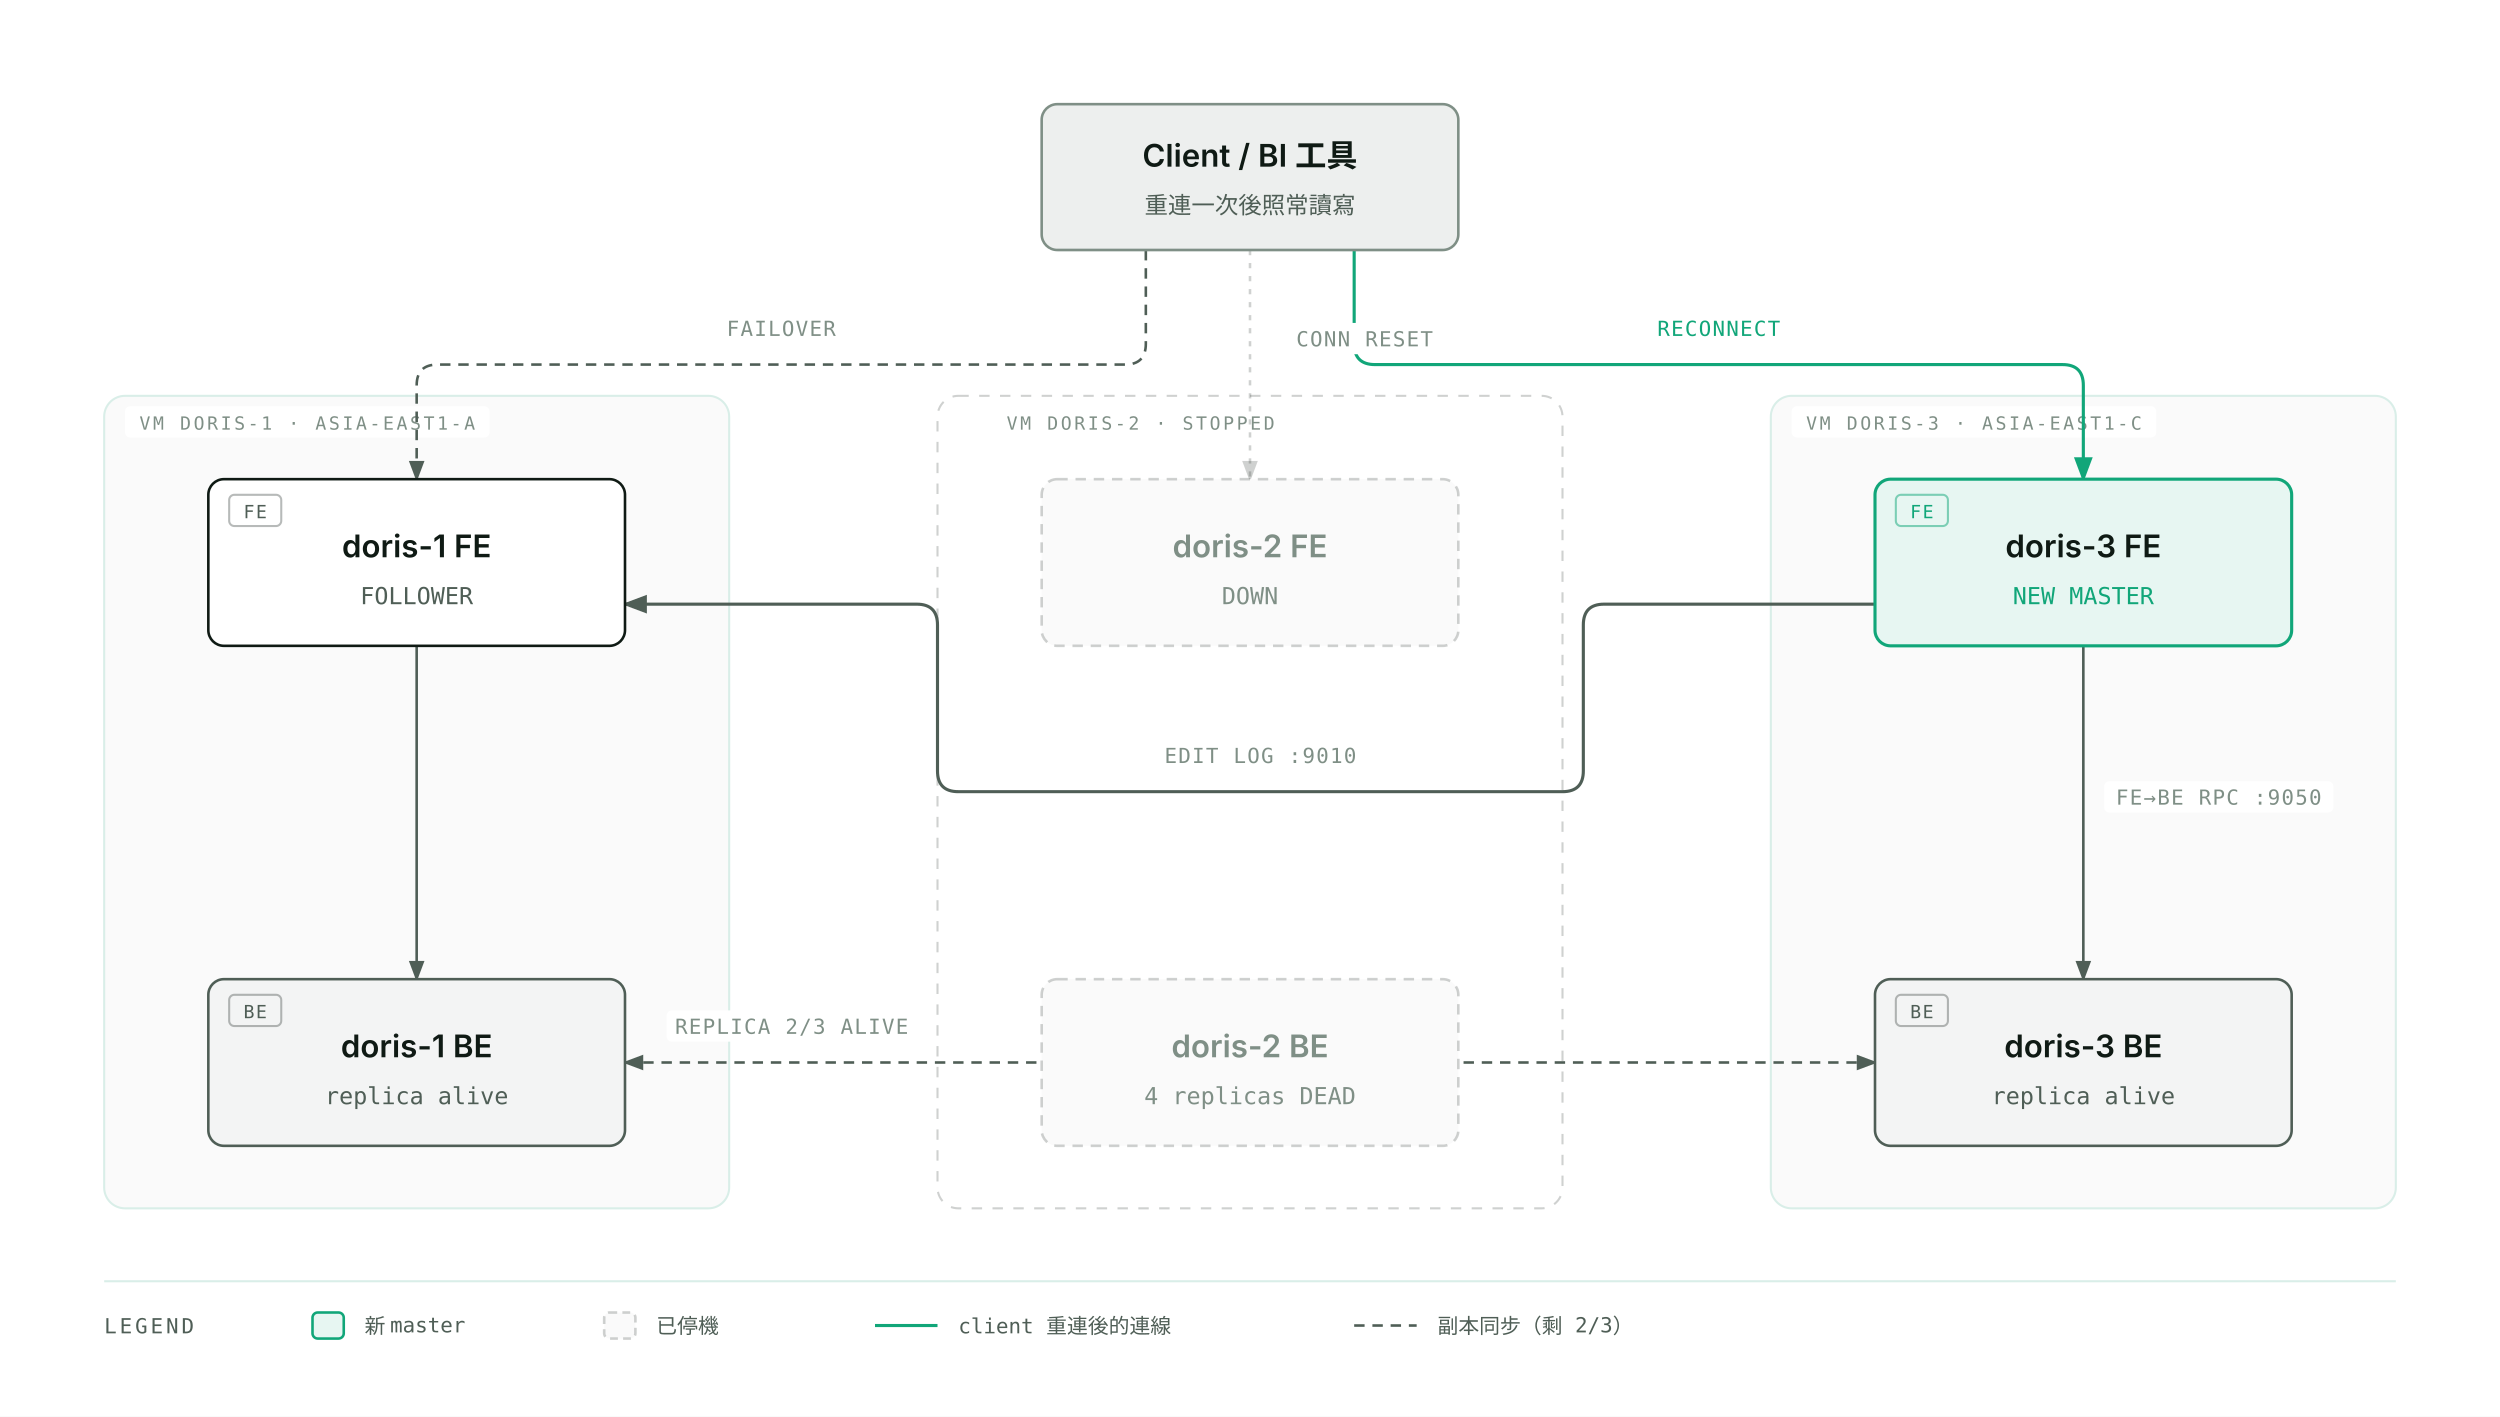
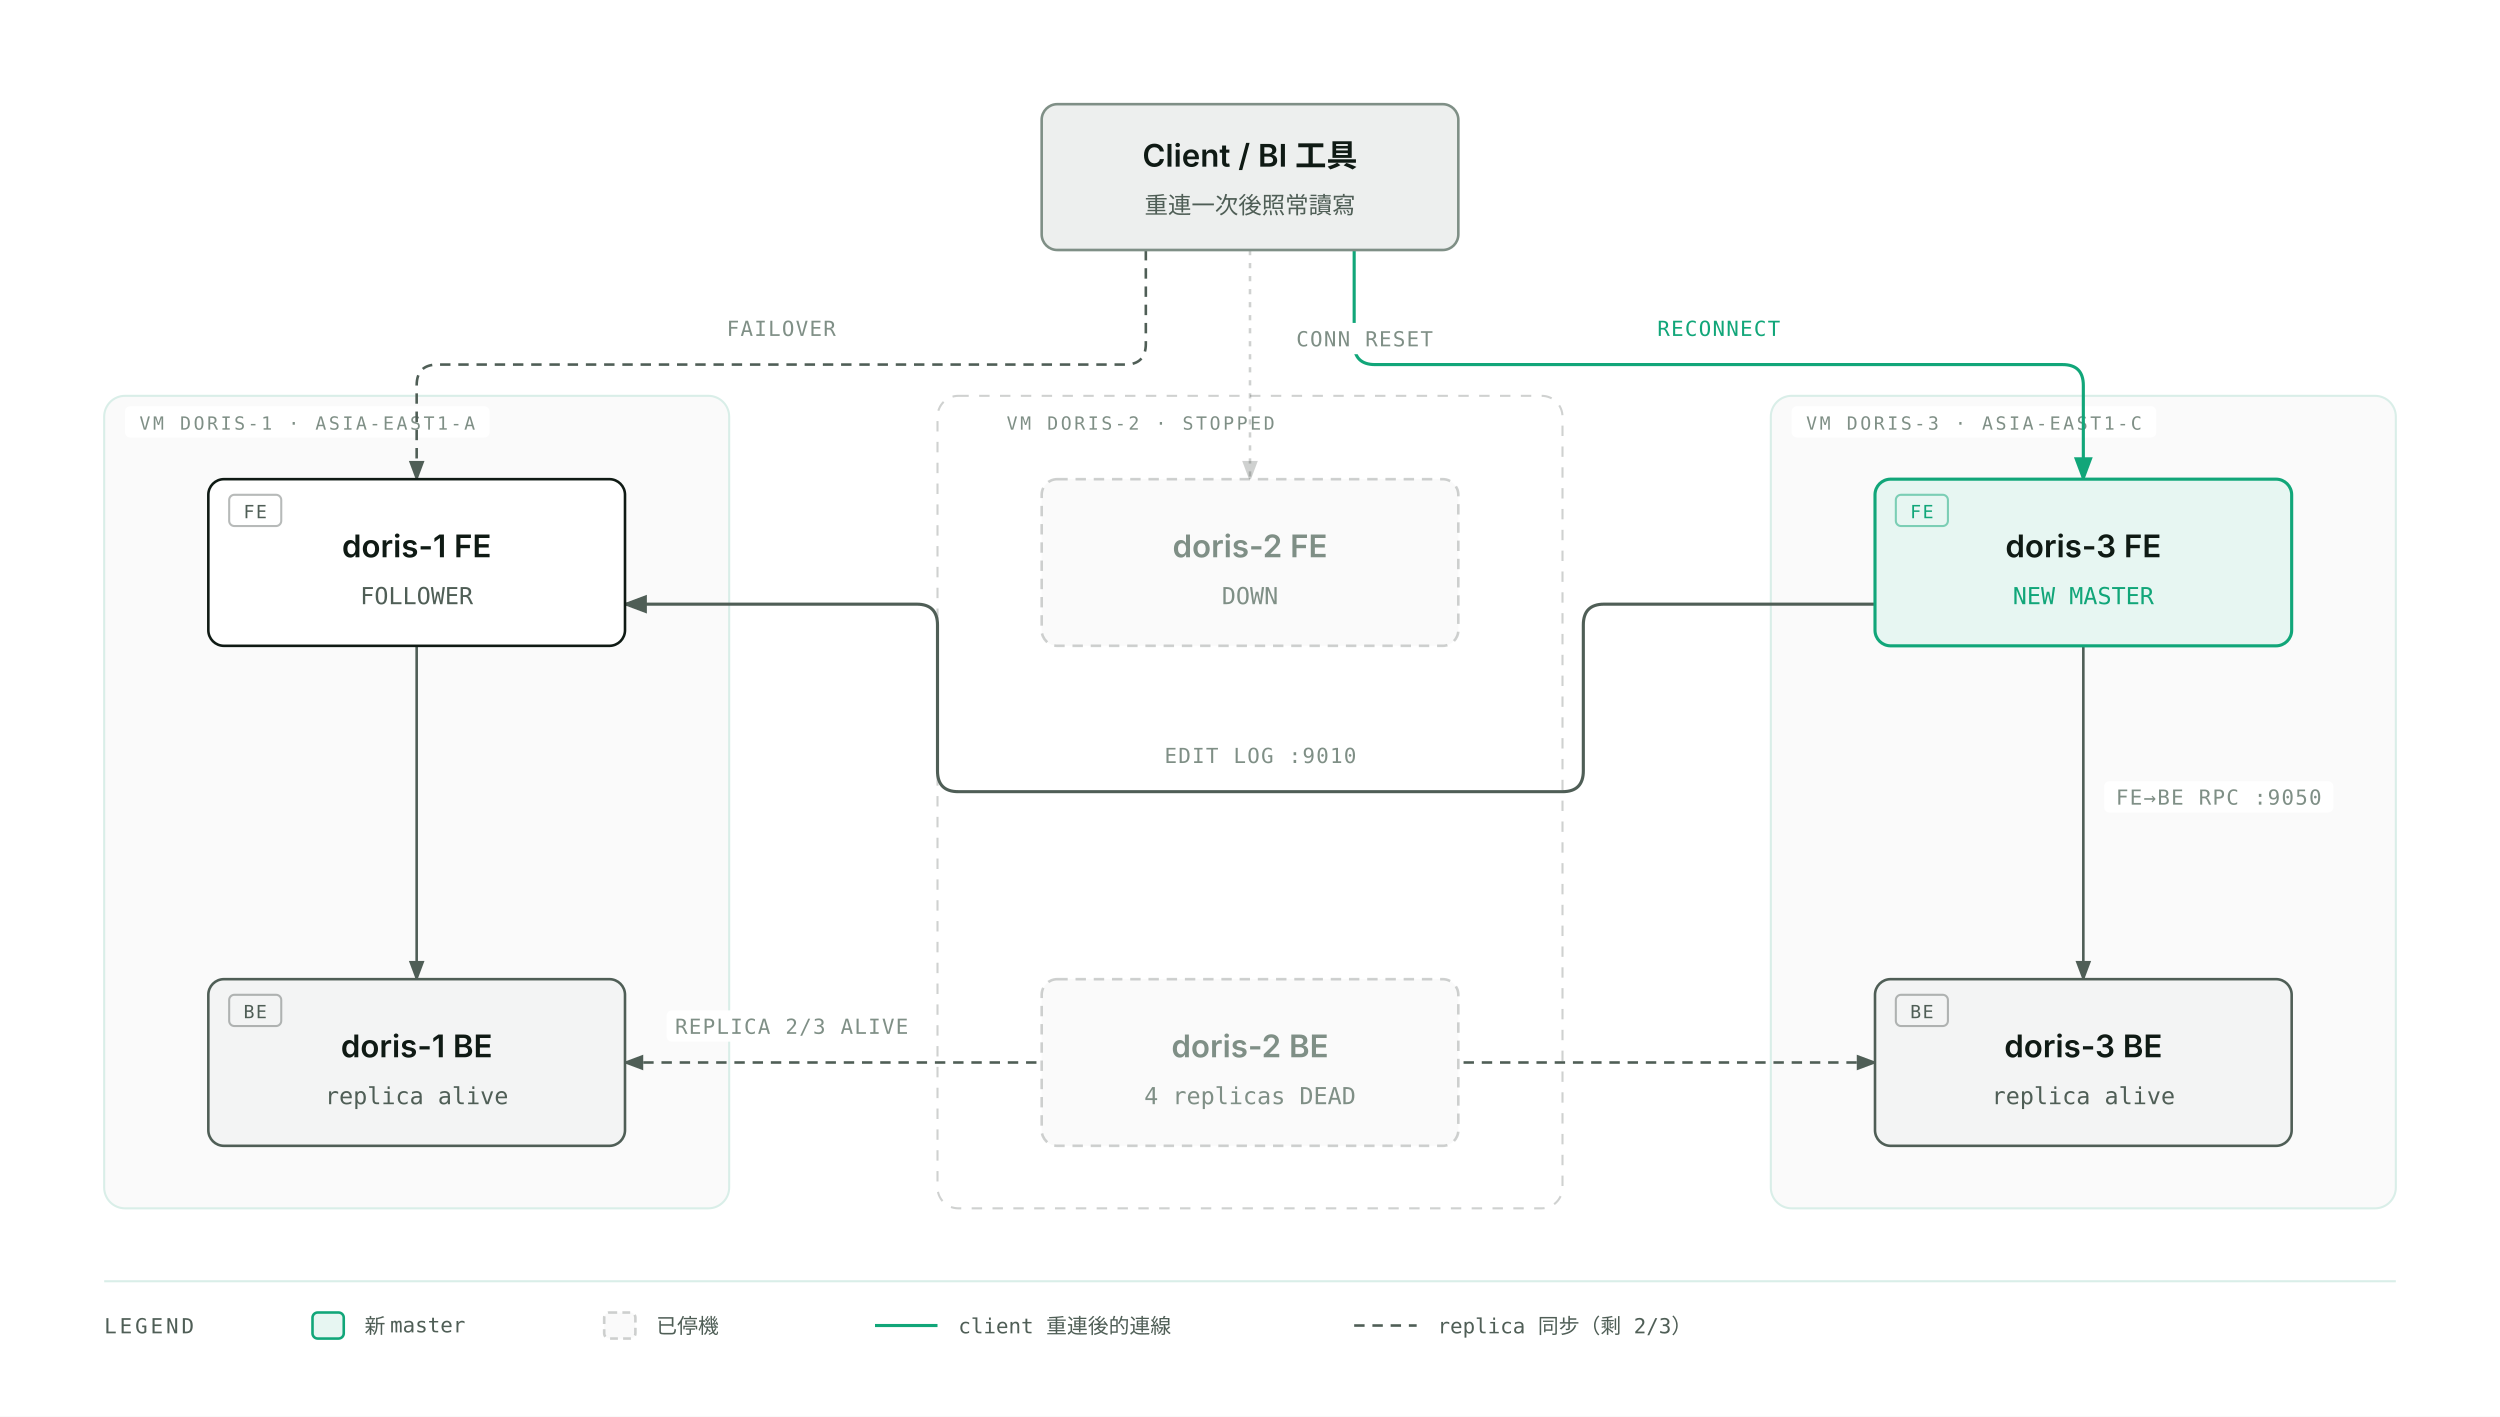
<svg xmlns="http://www.w3.org/2000/svg" viewBox="0 0 960 544" role="img" aria-labelledby="arch-down-title arch-down-desc">
  <defs>
    <marker id="ad-arrow" markerWidth="8" markerHeight="6" refX="7" refY="3" orient="auto-start-reverse">
      <polygon points="0 0, 8 3, 0 6" fill="#4f5e56" />
    </marker>
    <marker id="ad-arrow-accent" markerWidth="8" markerHeight="6" refX="7" refY="3" orient="auto">
      <polygon points="0 0, 8 3, 0 6" fill="#11a679" />
    </marker>
    <marker id="ad-arrow-soft" markerWidth="8" markerHeight="6" refX="7" refY="3" orient="auto">
      <polygon points="0 0, 8 3, 0 6" fill="rgba(15,26,20,.20)" />
    </marker>
  </defs>
  <rect width="100%" height="100%" fill="#fff" />
  <g font-family="JetBrains Mono,monospace" font-size="7" letter-spacing="0.14em">
    <rect x="40" y="152" width="240" height="312" rx="8" fill="rgba(15,26,20,.02)" stroke="#d9eee8" stroke-width="0.8" />
    <rect x="48" y="156" width="140" height="12" rx="2" fill="#fff" />
    <text x="118" y="165" fill="#7f8f86" text-anchor="middle">VM DORIS-1 · ASIA-EAST1-A</text>
    <rect x="360" y="152" width="240" height="312" rx="8" fill="none" stroke="rgba(15,26,20,.20)" stroke-width="0.8" stroke-dasharray="4,4" />
    <rect x="368" y="156" width="140" height="12" rx="2" fill="#fff" />
    <text x="438" y="165" fill="#7f8f86" text-anchor="middle">VM DORIS-2 · STOPPED</text>
    <rect x="680" y="152" width="240" height="312" rx="8" fill="rgba(15,26,20,.02)" stroke="#d9eee8" stroke-width="0.8" />
    <rect x="688" y="156" width="140" height="12" rx="2" fill="#fff" />
    <text x="758" y="165" fill="#7f8f86" text-anchor="middle">VM DORIS-3 · ASIA-EAST1-C</text>
  </g>
  <g fill="none" stroke="#4f5e56" stroke-width="1">
    <line x1="480" y1="96" x2="480" y2="184" stroke="rgba(15,26,20,.20)" stroke-dasharray="2,3" marker-end="url(#ad-arrow-soft)" />
    <path d="M440,96 V132 Q440,140 432,140 H168 Q160,140 160,148 V184" stroke-dasharray="4,3" marker-end="url(#ad-arrow)" />
    <path d="M520,96 V132 Q520,140 528,140 H792 Q800,140 800,148 V184" stroke="#11a679" stroke-width="1.2" marker-end="url(#ad-arrow-accent)" />
    <path d="M720,232 H616 Q608,232 608,240 V296 Q608,304 600,304 H368 Q360,304 360,296 V240 Q360,232 352,232 H240" stroke-width="1.2" marker-end="url(#ad-arrow)" />
    <line x1="160" y1="248" x2="160" y2="376" marker-end="url(#ad-arrow)" />
    <line x1="800" y1="248" x2="800" y2="376" marker-end="url(#ad-arrow)" />
    <line x1="240" y1="408" x2="720" y2="408" stroke-dasharray="4,3" marker-start="url(#ad-arrow)" marker-end="url(#ad-arrow)" />
  </g>
  <g font-family="JetBrains Mono,monospace" font-size="8" letter-spacing="0.06em" text-anchor="middle">
    <rect x="488" y="124" width="72" height="12" rx="2" fill="#fff" />
    <text x="524" y="133" fill="#7f8f86">CONN RESET</text>
    <rect x="276" y="120" width="48" height="12" rx="2" fill="#fff" />
    <text x="300" y="129" fill="#7f8f86">FAILOVER</text>
    <rect x="628" y="120" width="64" height="12" rx="2" fill="#fff" />
    <text x="660" y="129" fill="#11a679">RECONNECT</text>
    <rect x="444" y="284" width="80" height="12" rx="2" fill="#fff" />
    <text x="484" y="293" fill="#7f8f86">EDIT LOG :9010</text>
    <rect x="808" y="300" width="88" height="12" rx="2" fill="#fff" />
    <text x="852" y="309" fill="#7f8f86">FE→BE RPC :9050</text>
    <rect x="256" y="388" width="96" height="12" rx="2" fill="#fff" />
    <text x="304" y="397" fill="#7f8f86">REPLICA 2/3 ALIVE</text>
  </g>
  <rect x="400" y="40" width="160" height="56" rx="6" fill="#fff" />
  <rect x="400" y="40" width="160" height="56" rx="6" fill="rgba(79,94,86,.10)" stroke="#7f8f86" stroke-width="1" />
  <text x="480" y="64" fill="#0f1a14" font-size="12" font-weight="600" font-family="Inter,Noto Sans TC,sans-serif" text-anchor="middle">Client / BI 工具</text>
  <text x="480" y="82" fill="#4f5e56" font-size="9" font-family="JetBrains Mono,monospace" text-anchor="middle">重連一次後照常讀寫</text>
  <g font-family="Inter,Noto Sans TC,sans-serif" font-size="12" font-weight="600" text-anchor="middle">
    <rect x="80" y="184" width="160" height="64" rx="6" fill="#fff" />
    <rect x="80" y="184" width="160" height="64" rx="6" fill="#fff" stroke="#0f1a14" stroke-width="1" />
    <rect x="88" y="190" width="20" height="12" rx="2" fill="transparent" stroke="rgba(15,26,20,.30)" stroke-width="0.8" />
    <text x="98" y="199" fill="#4f5e56" font-size="7" font-weight="500" font-family="JetBrains Mono,monospace" letter-spacing="0.08em">FE</text>
    <text x="160" y="214" fill="#0f1a14">doris-1 FE</text>
    <text x="160" y="232" fill="#4f5e56" font-size="9" font-weight="400" font-family="JetBrains Mono,monospace">FOLLOWER</text>
    <rect x="400" y="184" width="160" height="64" rx="6" fill="#fff" />
    <rect x="400" y="184" width="160" height="64" rx="6" fill="rgba(15,26,20,.02)" stroke="rgba(15,26,20,.20)" stroke-width="1" stroke-dasharray="4,3" />
    <text x="480" y="214" fill="#7f8f86">doris-2 FE</text>
    <text x="480" y="232" fill="#7f8f86" font-size="9" font-weight="400" font-family="JetBrains Mono,monospace">DOWN</text>
    <rect x="720" y="184" width="160" height="64" rx="6" fill="#fff" />
    <rect x="720" y="184" width="160" height="64" rx="6" fill="rgba(17,166,121,.10)" stroke="#11a679" stroke-width="1.2" />
    <rect x="728" y="190" width="20" height="12" rx="2" fill="transparent" stroke="#11a679" stroke-opacity="0.5" stroke-width="0.8" />
    <text x="738" y="199" fill="#11a679" font-size="7" font-weight="500" font-family="JetBrains Mono,monospace" letter-spacing="0.08em">FE</text>
    <text x="800" y="214" fill="#0f1a14">doris-3 FE</text>
    <text x="800" y="232" fill="#11a679" font-size="9" font-weight="500" font-family="JetBrains Mono,monospace">NEW MASTER</text>
  </g>
  <g font-family="Inter,Noto Sans TC,sans-serif" font-size="12" font-weight="600" text-anchor="middle">
    <rect x="80" y="376" width="160" height="64" rx="6" fill="#fff" />
    <rect x="80" y="376" width="160" height="64" rx="6" fill="rgba(15,26,20,.05)" stroke="#4f5e56" stroke-width="1" />
    <rect x="88" y="382" width="20" height="12" rx="2" fill="transparent" stroke="rgba(15,26,20,.30)" stroke-width="0.8" />
    <text x="98" y="391" fill="#4f5e56" font-size="7" font-weight="500" font-family="JetBrains Mono,monospace" letter-spacing="0.08em">BE</text>
    <text x="160" y="406" fill="#0f1a14">doris-1 BE</text>
    <text x="160" y="424" fill="#4f5e56" font-size="9" font-weight="400" font-family="JetBrains Mono,monospace">replica alive</text>
    <rect x="400" y="376" width="160" height="64" rx="6" fill="#fff" />
    <rect x="400" y="376" width="160" height="64" rx="6" fill="rgba(15,26,20,.02)" stroke="rgba(15,26,20,.20)" stroke-width="1" stroke-dasharray="4,3" />
    <text x="480" y="406" fill="#7f8f86">doris-2 BE</text>
    <text x="480" y="424" fill="#7f8f86" font-size="9" font-weight="400" font-family="JetBrains Mono,monospace">4 replicas DEAD</text>
    <rect x="720" y="376" width="160" height="64" rx="6" fill="#fff" />
    <rect x="720" y="376" width="160" height="64" rx="6" fill="rgba(15,26,20,.05)" stroke="#4f5e56" stroke-width="1" />
    <rect x="728" y="382" width="20" height="12" rx="2" fill="transparent" stroke="rgba(15,26,20,.30)" stroke-width="0.8" />
    <text x="738" y="391" fill="#4f5e56" font-size="7" font-weight="500" font-family="JetBrains Mono,monospace" letter-spacing="0.08em">BE</text>
    <text x="800" y="406" fill="#0f1a14">doris-3 BE</text>
    <text x="800" y="424" fill="#4f5e56" font-size="9" font-weight="400" font-family="JetBrains Mono,monospace">replica alive</text>
  </g>
  <line x1="40" y1="492" x2="920" y2="492" stroke="#d9eee8" stroke-width="0.8" />
  <g font-family="JetBrains Mono,monospace" font-size="8" fill="#4f5e56">
    <text x="40" y="512" letter-spacing="0.14em">LEGEND</text>
    <rect x="120" y="504" width="12" height="10" rx="2" fill="rgba(17,166,121,.10)" stroke="#11a679" stroke-width="1" />
    <text x="140" y="512">新 master</text>
    <rect x="232" y="504" width="12" height="10" rx="2" fill="rgba(15,26,20,.02)" stroke="rgba(15,26,20,.20)" stroke-width="1" stroke-dasharray="3,2" />
    <text x="252" y="512">已停機</text>
    <line x1="336" y1="509" x2="360" y2="509" stroke="#11a679" stroke-width="1.2" />
    <text x="368" y="512">client 重連後的連線</text>
    <line x1="520" y1="509" x2="544" y2="509" stroke="#4f5e56" stroke-width="1" stroke-dasharray="4,3" />
-     <text x="552" y="512">副本同步（剩 2/3）</text>
+     <text x="552" y="512">replica 同步（剩 2/3）</text>
  </g>
</svg>
